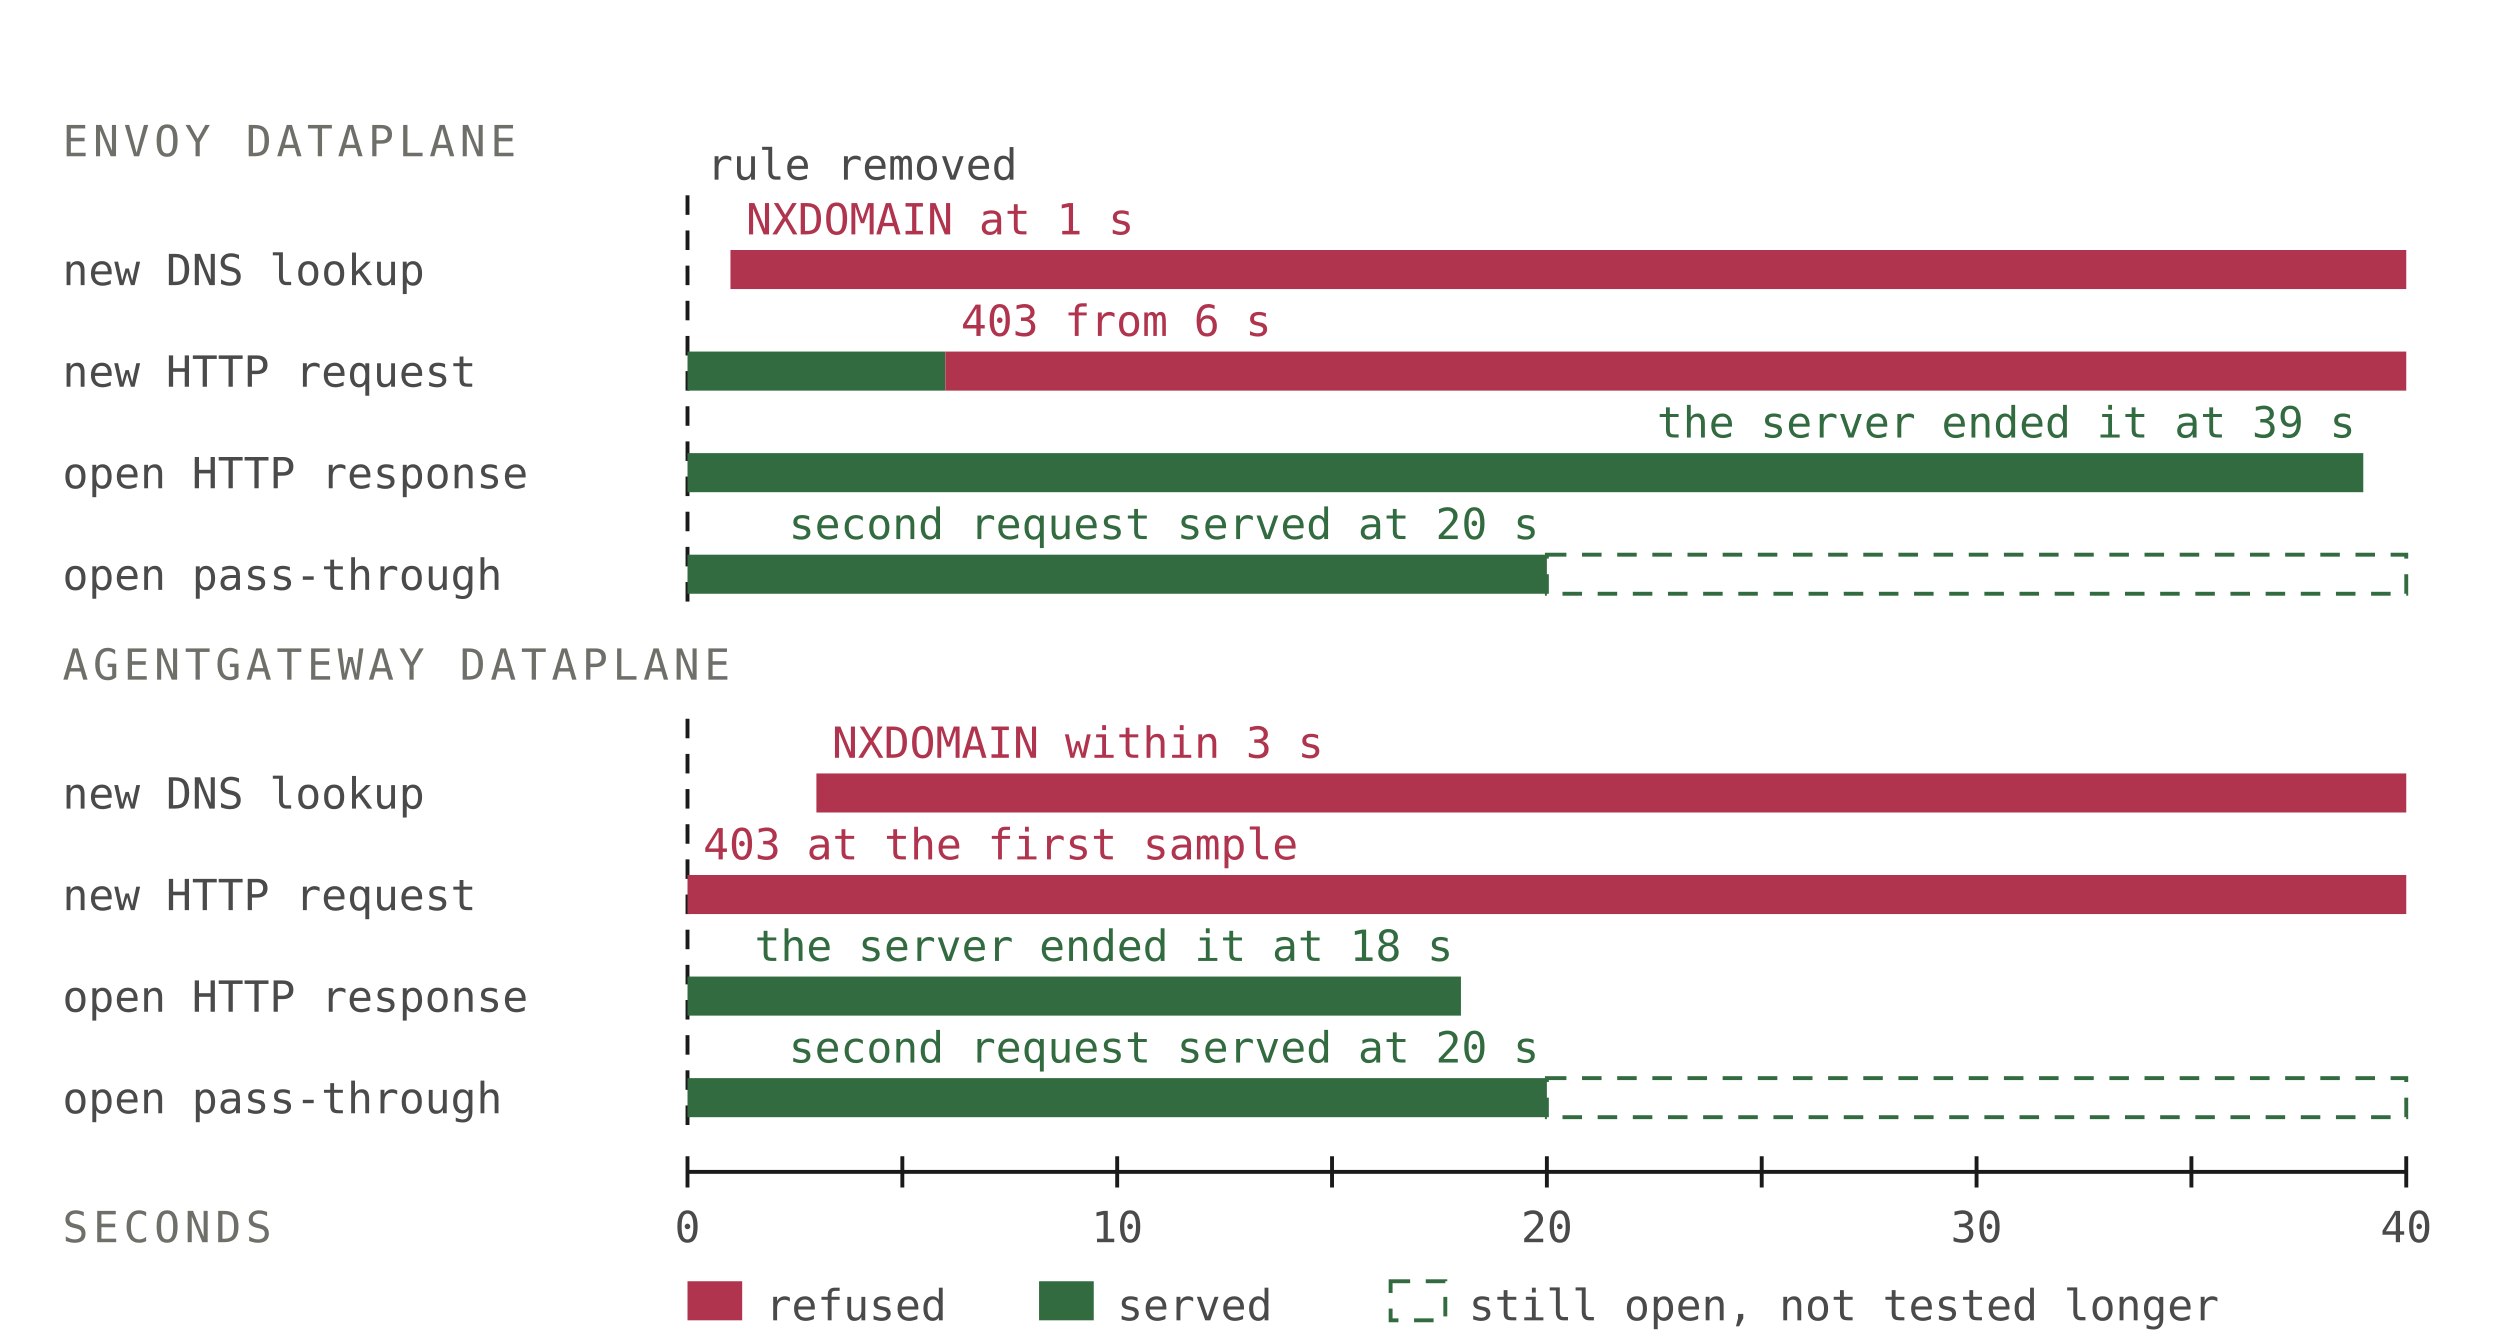
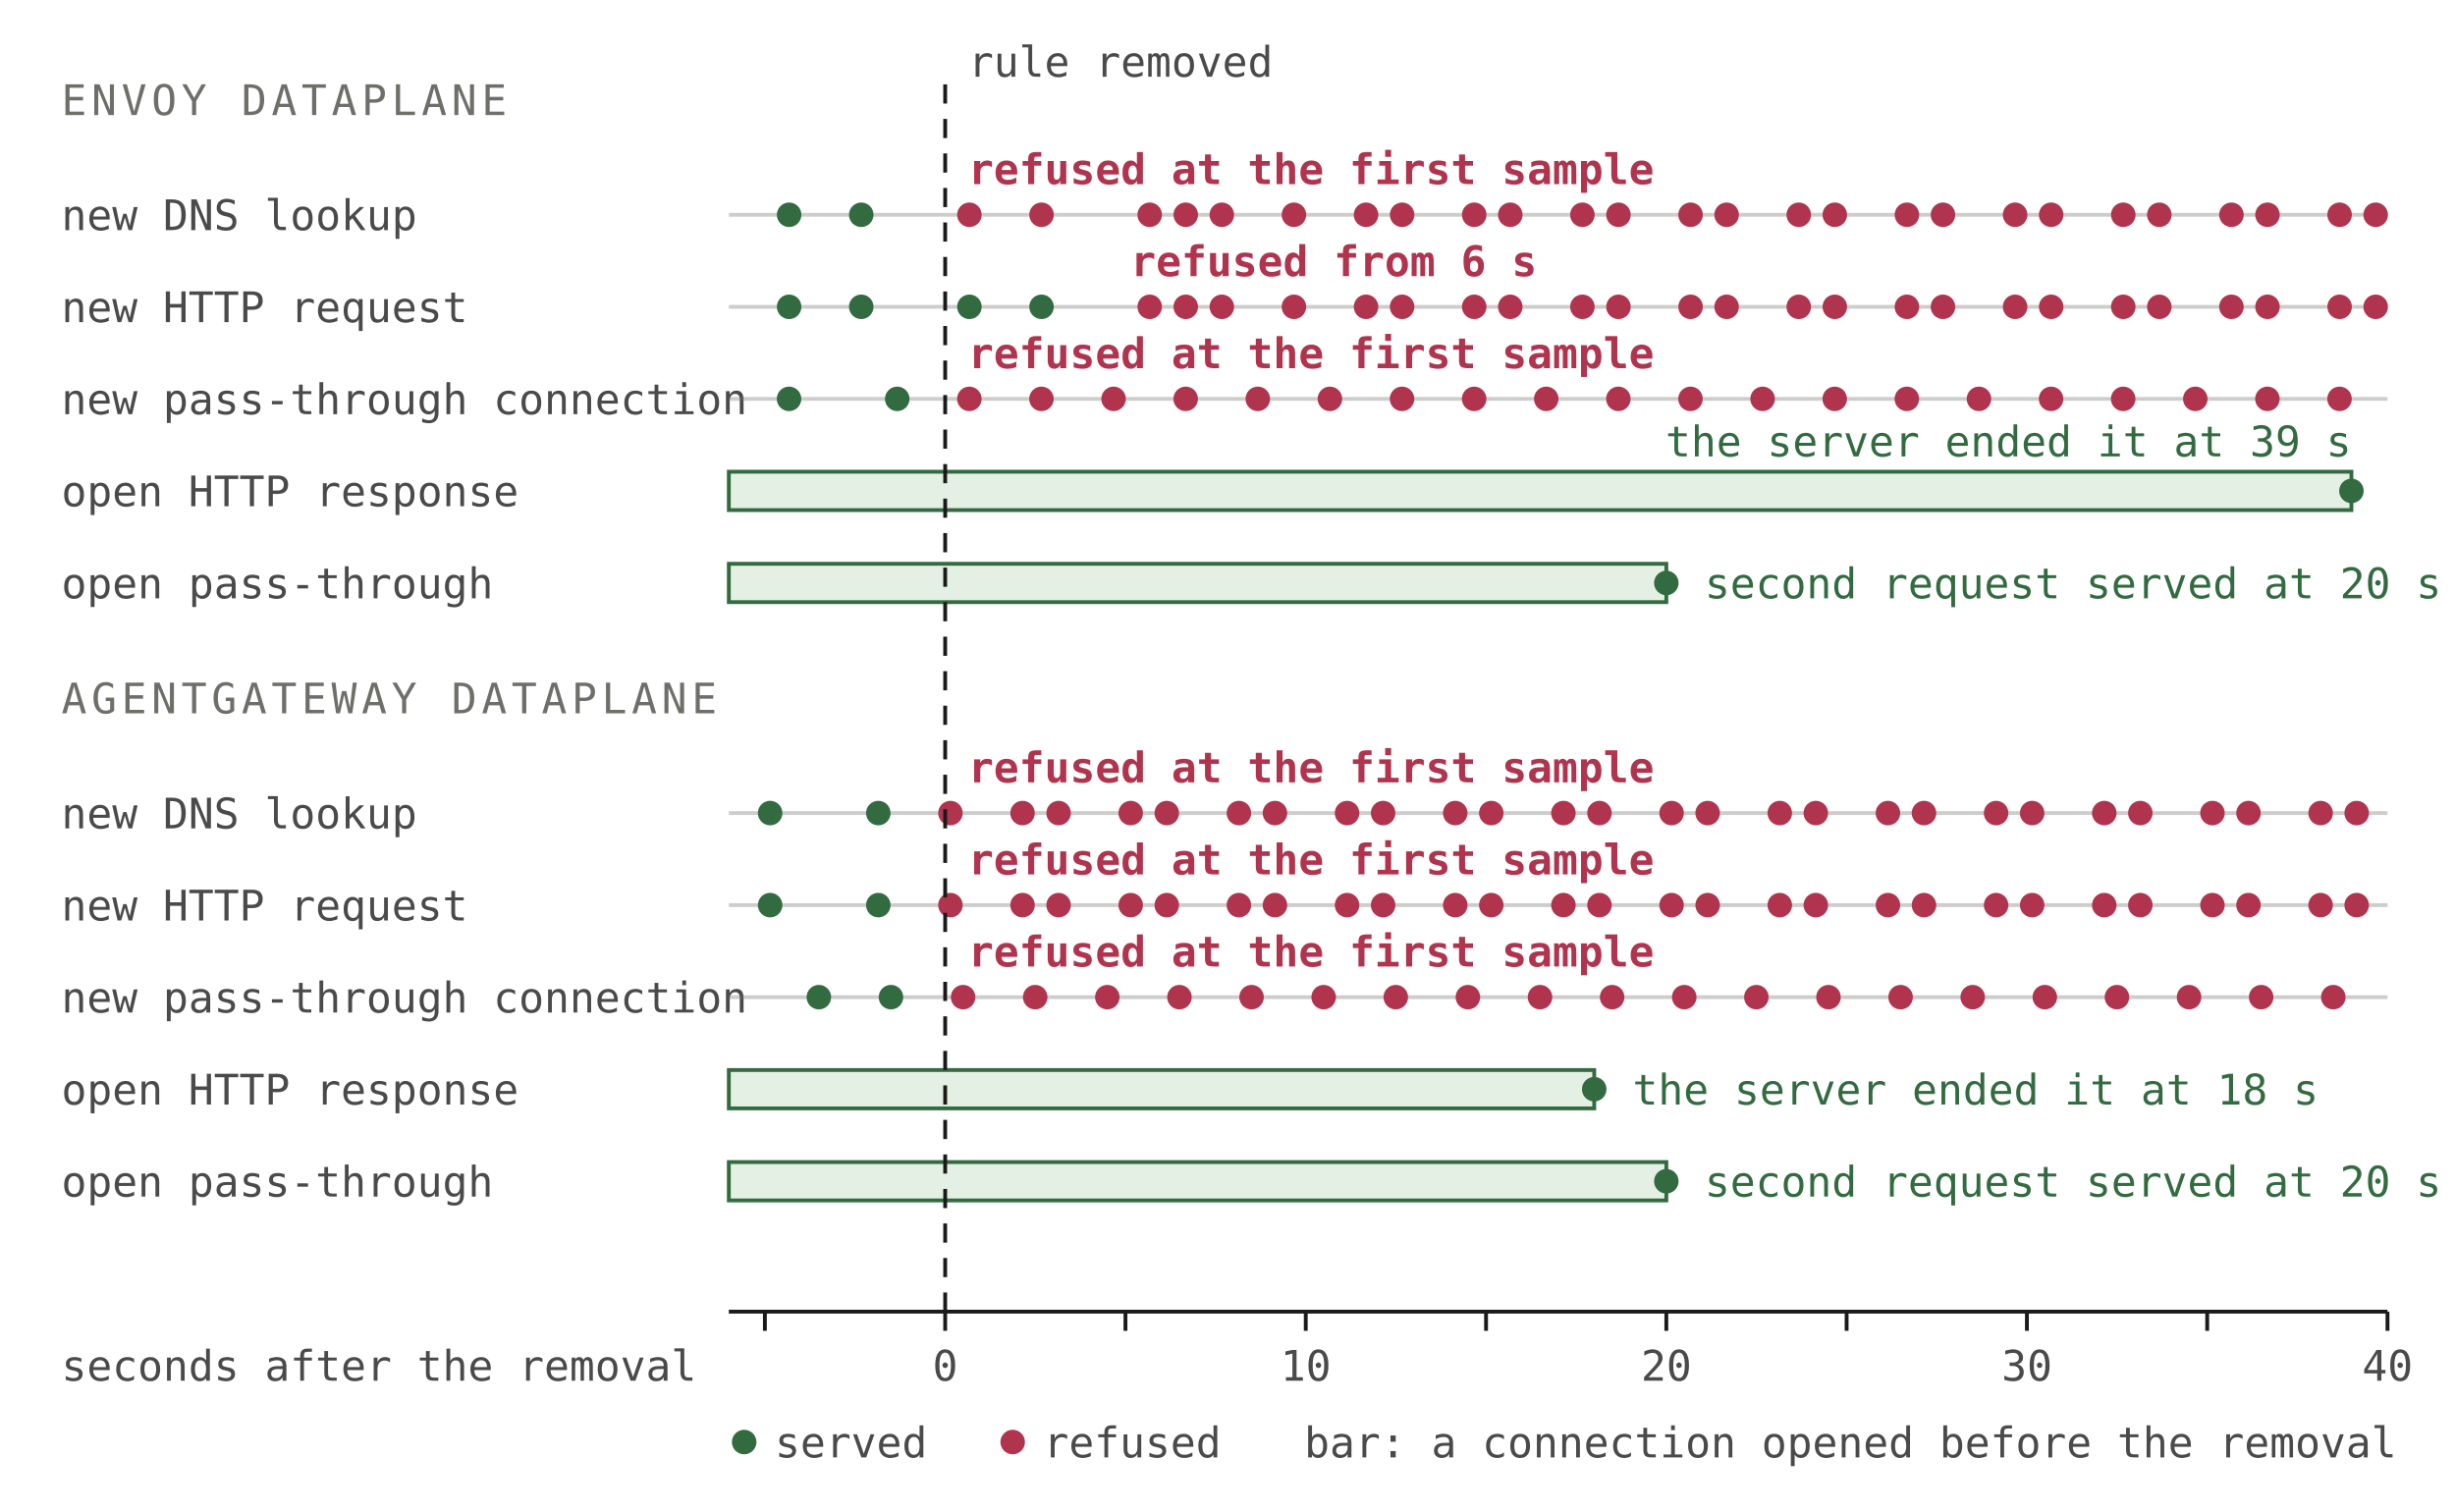
- <svg xmlns="http://www.w3.org/2000/svg" viewBox="0 0 640 344" role="img" aria-labelledby="fig-6-6b-title fig-6-6b-desc" font-family="JetBrains Mono, ui-monospace, monospace">
-   <text x="181" y="46" font-size="11" fill="var(--m-ink-soft, #4a4a4a)">rule removed</text>
-   <text x="16" y="40" font-size="11" letter-spacing="1.2" fill="var(--m-ink-mute, #6f6f6a)">ENVOY DATAPLANE</text>
-   <line x1="176" y1="50" x2="176" y2="156" stroke="var(--m-ink, #1a1a1a)" stroke-width="1" stroke-dasharray="5 4" />
-   <text x="16" y="73" font-size="11" class="m-serif" fill="var(--m-ink-soft, #4a4a4a)">new DNS lookup</text>
-   <rect x="187" y="64" width="429" height="10" fill="var(--m-rose-ink, #b0344d)" />
-   <text x="191" y="60" font-size="11" fill="var(--m-rose-ink, #b0344d)">NXDOMAIN at 1 s</text>
-   <text x="16" y="99" font-size="11" class="m-serif" fill="var(--m-ink-soft, #4a4a4a)">new HTTP request</text>
-   <rect x="176" y="90" width="66" height="10" fill="var(--m-green-ink, #336b40)" />
-   <rect x="242" y="90" width="374" height="10" fill="var(--m-rose-ink, #b0344d)" />
-   <text x="246" y="86" font-size="11" fill="var(--m-rose-ink, #b0344d)">403 from 6 s</text>
-   <text x="16" y="125" font-size="11" class="m-serif" fill="var(--m-ink-soft, #4a4a4a)">open HTTP response</text>
-   <rect x="176" y="116" width="429" height="10" fill="var(--m-green-ink, #336b40)" />
-   <text x="603" y="112" font-size="11" text-anchor="end" fill="var(--m-green-ink, #336b40)">the server ended it at 39 s</text>
-   <text x="16" y="151" font-size="11" class="m-serif" fill="var(--m-ink-soft, #4a4a4a)">open pass-through</text>
-   <rect x="176" y="142" width="220" height="10" fill="var(--m-green-ink, #336b40)" />
-   <rect x="396" y="142" width="220" height="10" fill="none" stroke="var(--m-green-ink, #336b40)" stroke-dasharray="5 4" />
-   <text x="394" y="138" font-size="11" text-anchor="end" fill="var(--m-green-ink, #336b40)">second request served at 20 s</text>
-   <text x="16" y="174" font-size="11" letter-spacing="1.2" fill="var(--m-ink-mute, #6f6f6a)">AGENTGATEWAY DATAPLANE</text>
-   <line x1="176" y1="184" x2="176" y2="290" stroke="var(--m-ink, #1a1a1a)" stroke-width="1" stroke-dasharray="5 4" />
-   <text x="16" y="207" font-size="11" class="m-serif" fill="var(--m-ink-soft, #4a4a4a)">new DNS lookup</text>
-   <rect x="209" y="198" width="407" height="10" fill="var(--m-rose-ink, #b0344d)" />
-   <text x="213" y="194" font-size="11" fill="var(--m-rose-ink, #b0344d)">NXDOMAIN within 3 s</text>
-   <text x="16" y="233" font-size="11" class="m-serif" fill="var(--m-ink-soft, #4a4a4a)">new HTTP request</text>
-   <rect x="176" y="224" width="440" height="10" fill="var(--m-rose-ink, #b0344d)" />
-   <text x="180" y="220" font-size="11" fill="var(--m-rose-ink, #b0344d)">403 at the first sample</text>
-   <text x="16" y="259" font-size="11" class="m-serif" fill="var(--m-ink-soft, #4a4a4a)">open HTTP response</text>
-   <rect x="176" y="250" width="198" height="10" fill="var(--m-green-ink, #336b40)" />
-   <text x="372" y="246" font-size="11" text-anchor="end" fill="var(--m-green-ink, #336b40)">the server ended it at 18 s</text>
-   <text x="16" y="285" font-size="11" class="m-serif" fill="var(--m-ink-soft, #4a4a4a)">open pass-through</text>
-   <rect x="176" y="276" width="220" height="10" fill="var(--m-green-ink, #336b40)" />
-   <rect x="396" y="276" width="220" height="10" fill="none" stroke="var(--m-green-ink, #336b40)" stroke-dasharray="5 4" />
-   <text x="394" y="272" font-size="11" text-anchor="end" fill="var(--m-green-ink, #336b40)">second request served at 20 s</text>
-   <line x1="176" y1="300" x2="616" y2="300" stroke="var(--m-ink, #1a1a1a)" stroke-width="1" />
-   <line x1="176" y1="296" x2="176" y2="304" stroke="var(--m-ink, #1a1a1a)" stroke-width="1" />
-   <text x="176" y="318" font-size="11" text-anchor="middle" fill="var(--m-ink-soft, #4a4a4a)">0</text>
-   <line x1="231" y1="296" x2="231" y2="304" stroke="var(--m-ink, #1a1a1a)" stroke-width="1" />
-   <line x1="286" y1="296" x2="286" y2="304" stroke="var(--m-ink, #1a1a1a)" stroke-width="1" />
-   <text x="286" y="318" font-size="11" text-anchor="middle" fill="var(--m-ink-soft, #4a4a4a)">10</text>
-   <line x1="341" y1="296" x2="341" y2="304" stroke="var(--m-ink, #1a1a1a)" stroke-width="1" />
-   <line x1="396" y1="296" x2="396" y2="304" stroke="var(--m-ink, #1a1a1a)" stroke-width="1" />
-   <text x="396" y="318" font-size="11" text-anchor="middle" fill="var(--m-ink-soft, #4a4a4a)">20</text>
-   <line x1="451" y1="296" x2="451" y2="304" stroke="var(--m-ink, #1a1a1a)" stroke-width="1" />
-   <line x1="506" y1="296" x2="506" y2="304" stroke="var(--m-ink, #1a1a1a)" stroke-width="1" />
-   <text x="506" y="318" font-size="11" text-anchor="middle" fill="var(--m-ink-soft, #4a4a4a)">30</text>
-   <line x1="561" y1="296" x2="561" y2="304" stroke="var(--m-ink, #1a1a1a)" stroke-width="1" />
-   <line x1="616" y1="296" x2="616" y2="304" stroke="var(--m-ink, #1a1a1a)" stroke-width="1" />
-   <text x="616" y="318" font-size="11" text-anchor="middle" fill="var(--m-ink-soft, #4a4a4a)">40</text>
-   <text x="16" y="318" font-size="11" letter-spacing="1.2" fill="var(--m-ink-mute, #6f6f6a)">SECONDS</text>
-   <rect x="176" y="328" width="14" height="10" fill="var(--m-rose-ink, #b0344d)" />
-   <text x="196" y="338" font-size="11" class="m-serif" fill="var(--m-ink-soft, #4a4a4a)">refused</text>
-   <rect x="266" y="328" width="14" height="10" fill="var(--m-green-ink, #336b40)" />
-   <text x="286" y="338" font-size="11" class="m-serif" fill="var(--m-ink-soft, #4a4a4a)">served</text>
-   <rect x="356" y="328" width="14" height="10" fill="none" stroke="var(--m-green-ink, #336b40)" stroke-dasharray="5 4" />
-   <text x="376" y="338" font-size="11" class="m-serif" fill="var(--m-ink-soft, #4a4a4a)">still open, not tested longer</text>
+ <svg xmlns="http://www.w3.org/2000/svg" viewBox="0 0 640 394" role="img" aria-labelledby="fig-6-6b-title fig-6-6b-desc" font-family="JetBrains Mono, ui-monospace, monospace">
+   <text x="16" y="30" font-size="11" letter-spacing="1.2" fill="var(--m-ink-mute, #6f6f6a)">ENVOY DATAPLANE</text>
+   <text x="16" y="60" font-size="11" class="m-serif" fill="var(--m-ink-soft, #4a4a4a)">new DNS lookup</text>
+   <line x1="190" y1="56" x2="622.4" y2="56" stroke="var(--m-ink-mute, #6f6f6a)" stroke-width="1" stroke-opacity="0.35" />
+   <circle cx="205.72" cy="56" r="3.2" fill="var(--m-green-ink, #336b40)" />
+   <circle cx="224.52" cy="56" r="3.2" fill="var(--m-green-ink, #336b40)" />
+   <circle cx="252.72" cy="56" r="3.2" fill="var(--m-rose-ink, #b0344d)" />
+   <circle cx="271.52" cy="56" r="3.2" fill="var(--m-rose-ink, #b0344d)" />
+   <circle cx="299.72" cy="56" r="3.2" fill="var(--m-rose-ink, #b0344d)" />
+   <circle cx="309.12" cy="56" r="3.2" fill="var(--m-rose-ink, #b0344d)" />
+   <circle cx="318.52" cy="56" r="3.2" fill="var(--m-rose-ink, #b0344d)" />
+   <circle cx="337.32" cy="56" r="3.2" fill="var(--m-rose-ink, #b0344d)" />
+   <circle cx="356.12" cy="56" r="3.2" fill="var(--m-rose-ink, #b0344d)" />
+   <circle cx="365.52" cy="56" r="3.2" fill="var(--m-rose-ink, #b0344d)" />
+   <circle cx="384.32" cy="56" r="3.2" fill="var(--m-rose-ink, #b0344d)" />
+   <circle cx="393.72" cy="56" r="3.2" fill="var(--m-rose-ink, #b0344d)" />
+   <circle cx="412.52" cy="56" r="3.2" fill="var(--m-rose-ink, #b0344d)" />
+   <circle cx="421.92" cy="56" r="3.2" fill="var(--m-rose-ink, #b0344d)" />
+   <circle cx="440.72" cy="56" r="3.2" fill="var(--m-rose-ink, #b0344d)" />
+   <circle cx="450.12" cy="56" r="3.2" fill="var(--m-rose-ink, #b0344d)" />
+   <circle cx="468.92" cy="56" r="3.2" fill="var(--m-rose-ink, #b0344d)" />
+   <circle cx="478.32" cy="56" r="3.2" fill="var(--m-rose-ink, #b0344d)" />
+   <circle cx="497.12" cy="56" r="3.2" fill="var(--m-rose-ink, #b0344d)" />
+   <circle cx="506.52" cy="56" r="3.2" fill="var(--m-rose-ink, #b0344d)" />
+   <circle cx="525.32" cy="56" r="3.2" fill="var(--m-rose-ink, #b0344d)" />
+   <circle cx="534.72" cy="56" r="3.2" fill="var(--m-rose-ink, #b0344d)" />
+   <circle cx="553.52" cy="56" r="3.2" fill="var(--m-rose-ink, #b0344d)" />
+   <circle cx="562.92" cy="56" r="3.2" fill="var(--m-rose-ink, #b0344d)" />
+   <circle cx="581.72" cy="56" r="3.2" fill="var(--m-rose-ink, #b0344d)" />
+   <circle cx="591.12" cy="56" r="3.2" fill="var(--m-rose-ink, #b0344d)" />
+   <circle cx="609.92" cy="56" r="3.2" fill="var(--m-rose-ink, #b0344d)" />
+   <circle cx="619.32" cy="56" r="3.2" fill="var(--m-rose-ink, #b0344d)" />
+   <text x="252.4" y="48" font-size="11" font-weight="700" fill="var(--m-rose-ink, #b0344d)">refused at the first sample</text>
+   <text x="16" y="84" font-size="11" class="m-serif" fill="var(--m-ink-soft, #4a4a4a)">new HTTP request</text>
+   <line x1="190" y1="80" x2="622.4" y2="80" stroke="var(--m-ink-mute, #6f6f6a)" stroke-width="1" stroke-opacity="0.35" />
+   <circle cx="205.72" cy="80" r="3.2" fill="var(--m-green-ink, #336b40)" />
+   <circle cx="224.52" cy="80" r="3.2" fill="var(--m-green-ink, #336b40)" />
+   <circle cx="252.72" cy="80" r="3.2" fill="var(--m-green-ink, #336b40)" />
+   <circle cx="271.52" cy="80" r="3.2" fill="var(--m-green-ink, #336b40)" />
+   <circle cx="299.72" cy="80" r="3.2" fill="var(--m-rose-ink, #b0344d)" />
+   <circle cx="309.12" cy="80" r="3.2" fill="var(--m-rose-ink, #b0344d)" />
+   <circle cx="318.52" cy="80" r="3.2" fill="var(--m-rose-ink, #b0344d)" />
+   <circle cx="337.32" cy="80" r="3.2" fill="var(--m-rose-ink, #b0344d)" />
+   <circle cx="356.12" cy="80" r="3.2" fill="var(--m-rose-ink, #b0344d)" />
+   <circle cx="365.52" cy="80" r="3.2" fill="var(--m-rose-ink, #b0344d)" />
+   <circle cx="384.32" cy="80" r="3.2" fill="var(--m-rose-ink, #b0344d)" />
+   <circle cx="393.72" cy="80" r="3.2" fill="var(--m-rose-ink, #b0344d)" />
+   <circle cx="412.52" cy="80" r="3.2" fill="var(--m-rose-ink, #b0344d)" />
+   <circle cx="421.92" cy="80" r="3.2" fill="var(--m-rose-ink, #b0344d)" />
+   <circle cx="440.72" cy="80" r="3.2" fill="var(--m-rose-ink, #b0344d)" />
+   <circle cx="450.12" cy="80" r="3.2" fill="var(--m-rose-ink, #b0344d)" />
+   <circle cx="468.92" cy="80" r="3.2" fill="var(--m-rose-ink, #b0344d)" />
+   <circle cx="478.32" cy="80" r="3.2" fill="var(--m-rose-ink, #b0344d)" />
+   <circle cx="497.12" cy="80" r="3.2" fill="var(--m-rose-ink, #b0344d)" />
+   <circle cx="506.52" cy="80" r="3.2" fill="var(--m-rose-ink, #b0344d)" />
+   <circle cx="525.32" cy="80" r="3.2" fill="var(--m-rose-ink, #b0344d)" />
+   <circle cx="534.72" cy="80" r="3.2" fill="var(--m-rose-ink, #b0344d)" />
+   <circle cx="553.52" cy="80" r="3.2" fill="var(--m-rose-ink, #b0344d)" />
+   <circle cx="562.92" cy="80" r="3.2" fill="var(--m-rose-ink, #b0344d)" />
+   <circle cx="581.72" cy="80" r="3.2" fill="var(--m-rose-ink, #b0344d)" />
+   <circle cx="591.12" cy="80" r="3.2" fill="var(--m-rose-ink, #b0344d)" />
+   <circle cx="609.92" cy="80" r="3.2" fill="var(--m-rose-ink, #b0344d)" />
+   <circle cx="619.32" cy="80" r="3.2" fill="var(--m-rose-ink, #b0344d)" />
+   <text x="294.72" y="72" font-size="11" font-weight="700" fill="var(--m-rose-ink, #b0344d)">refused from 6 s</text>
+   <text x="16" y="108" font-size="11" class="m-serif" fill="var(--m-ink-soft, #4a4a4a)">new pass-through connection</text>
+   <line x1="190" y1="104" x2="622.4" y2="104" stroke="var(--m-ink-mute, #6f6f6a)" stroke-width="1" stroke-opacity="0.35" />
+   <circle cx="205.7" cy="104" r="3.2" fill="var(--m-green-ink, #336b40)" />
+   <circle cx="233.9" cy="104" r="3.2" fill="var(--m-green-ink, #336b40)" />
+   <circle cx="252.7" cy="104" r="3.2" fill="var(--m-rose-ink, #b0344d)" />
+   <circle cx="271.5" cy="104" r="3.2" fill="var(--m-rose-ink, #b0344d)" />
+   <circle cx="290.3" cy="104" r="3.2" fill="var(--m-rose-ink, #b0344d)" />
+   <circle cx="309.1" cy="104" r="3.2" fill="var(--m-rose-ink, #b0344d)" />
+   <circle cx="327.9" cy="104" r="3.2" fill="var(--m-rose-ink, #b0344d)" />
+   <circle cx="346.7" cy="104" r="3.2" fill="var(--m-rose-ink, #b0344d)" />
+   <circle cx="365.5" cy="104" r="3.2" fill="var(--m-rose-ink, #b0344d)" />
+   <circle cx="384.3" cy="104" r="3.2" fill="var(--m-rose-ink, #b0344d)" />
+   <circle cx="403.1" cy="104" r="3.2" fill="var(--m-rose-ink, #b0344d)" />
+   <circle cx="421.9" cy="104" r="3.2" fill="var(--m-rose-ink, #b0344d)" />
+   <circle cx="440.7" cy="104" r="3.2" fill="var(--m-rose-ink, #b0344d)" />
+   <circle cx="459.5" cy="104" r="3.2" fill="var(--m-rose-ink, #b0344d)" />
+   <circle cx="478.3" cy="104" r="3.2" fill="var(--m-rose-ink, #b0344d)" />
+   <circle cx="497.1" cy="104" r="3.2" fill="var(--m-rose-ink, #b0344d)" />
+   <circle cx="515.9" cy="104" r="3.2" fill="var(--m-rose-ink, #b0344d)" />
+   <circle cx="534.7" cy="104" r="3.2" fill="var(--m-rose-ink, #b0344d)" />
+   <circle cx="553.5" cy="104" r="3.2" fill="var(--m-rose-ink, #b0344d)" />
+   <circle cx="572.3" cy="104" r="3.2" fill="var(--m-rose-ink, #b0344d)" />
+   <circle cx="591.1" cy="104" r="3.2" fill="var(--m-rose-ink, #b0344d)" />
+   <circle cx="609.9" cy="104" r="3.2" fill="var(--m-rose-ink, #b0344d)" />
+   <text x="252.4" y="96" font-size="11" font-weight="700" fill="var(--m-rose-ink, #b0344d)">refused at the first sample</text>
+   <text x="16" y="132" font-size="11" class="m-serif" fill="var(--m-ink-soft, #4a4a4a)">open HTTP response</text>
+   <rect x="190" y="123" width="423" height="10" fill="var(--m-green-fill, #e5f0e4)" stroke="var(--m-green-ink, #336b40)" />
+   <circle cx="613" cy="128" r="3.2" fill="var(--m-green-ink, #336b40)" />
+   <text x="613" y="119" font-size="11" text-anchor="end" fill="var(--m-green-ink, #336b40)">the server ended it at 39 s</text>
+   <text x="16" y="156" font-size="11" class="m-serif" fill="var(--m-ink-soft, #4a4a4a)">open pass-through</text>
+   <rect x="190" y="147" width="244.4" height="10" fill="var(--m-green-fill, #e5f0e4)" stroke="var(--m-green-ink, #336b40)" />
+   <circle cx="434.4" cy="152" r="3.2" fill="var(--m-green-ink, #336b40)" />
+   <text x="444.4" y="156" font-size="11" fill="var(--m-green-ink, #336b40)">second request served at 20 s</text>
+   <text x="16" y="186" font-size="11" letter-spacing="1.2" fill="var(--m-ink-mute, #6f6f6a)">AGENTGATEWAY DATAPLANE</text>
+   <text x="16" y="216" font-size="11" class="m-serif" fill="var(--m-ink-soft, #4a4a4a)">new DNS lookup</text>
+   <line x1="190" y1="212" x2="622.4" y2="212" stroke="var(--m-ink-mute, #6f6f6a)" stroke-width="1" stroke-opacity="0.35" />
+   <circle cx="200.77" cy="212" r="3.2" fill="var(--m-green-ink, #336b40)" />
+   <circle cx="228.97" cy="212" r="3.2" fill="var(--m-green-ink, #336b40)" />
+   <circle cx="247.77" cy="212" r="3.2" fill="var(--m-rose-ink, #b0344d)" />
+   <circle cx="266.57" cy="212" r="3.2" fill="var(--m-rose-ink, #b0344d)" />
+   <circle cx="275.97" cy="212" r="3.2" fill="var(--m-rose-ink, #b0344d)" />
+   <circle cx="294.77" cy="212" r="3.2" fill="var(--m-rose-ink, #b0344d)" />
+   <circle cx="304.17" cy="212" r="3.2" fill="var(--m-rose-ink, #b0344d)" />
+   <circle cx="322.97" cy="212" r="3.2" fill="var(--m-rose-ink, #b0344d)" />
+   <circle cx="332.37" cy="212" r="3.2" fill="var(--m-rose-ink, #b0344d)" />
+   <circle cx="351.17" cy="212" r="3.2" fill="var(--m-rose-ink, #b0344d)" />
+   <circle cx="360.57" cy="212" r="3.2" fill="var(--m-rose-ink, #b0344d)" />
+   <circle cx="379.37" cy="212" r="3.2" fill="var(--m-rose-ink, #b0344d)" />
+   <circle cx="388.77" cy="212" r="3.2" fill="var(--m-rose-ink, #b0344d)" />
+   <circle cx="407.57" cy="212" r="3.2" fill="var(--m-rose-ink, #b0344d)" />
+   <circle cx="416.97" cy="212" r="3.2" fill="var(--m-rose-ink, #b0344d)" />
+   <circle cx="435.77" cy="212" r="3.2" fill="var(--m-rose-ink, #b0344d)" />
+   <circle cx="445.17" cy="212" r="3.2" fill="var(--m-rose-ink, #b0344d)" />
+   <circle cx="463.97" cy="212" r="3.2" fill="var(--m-rose-ink, #b0344d)" />
+   <circle cx="473.37" cy="212" r="3.2" fill="var(--m-rose-ink, #b0344d)" />
+   <circle cx="492.17" cy="212" r="3.2" fill="var(--m-rose-ink, #b0344d)" />
+   <circle cx="501.57" cy="212" r="3.2" fill="var(--m-rose-ink, #b0344d)" />
+   <circle cx="520.37" cy="212" r="3.2" fill="var(--m-rose-ink, #b0344d)" />
+   <circle cx="529.77" cy="212" r="3.2" fill="var(--m-rose-ink, #b0344d)" />
+   <circle cx="548.57" cy="212" r="3.2" fill="var(--m-rose-ink, #b0344d)" />
+   <circle cx="557.97" cy="212" r="3.2" fill="var(--m-rose-ink, #b0344d)" />
+   <circle cx="576.77" cy="212" r="3.2" fill="var(--m-rose-ink, #b0344d)" />
+   <circle cx="586.17" cy="212" r="3.2" fill="var(--m-rose-ink, #b0344d)" />
+   <circle cx="604.97" cy="212" r="3.2" fill="var(--m-rose-ink, #b0344d)" />
+   <circle cx="614.37" cy="212" r="3.2" fill="var(--m-rose-ink, #b0344d)" />
+   <text x="252.4" y="204" font-size="11" font-weight="700" fill="var(--m-rose-ink, #b0344d)">refused at the first sample</text>
+   <text x="16" y="240" font-size="11" class="m-serif" fill="var(--m-ink-soft, #4a4a4a)">new HTTP request</text>
+   <line x1="190" y1="236" x2="622.4" y2="236" stroke="var(--m-ink-mute, #6f6f6a)" stroke-width="1" stroke-opacity="0.35" />
+   <circle cx="200.77" cy="236" r="3.2" fill="var(--m-green-ink, #336b40)" />
+   <circle cx="228.97" cy="236" r="3.2" fill="var(--m-green-ink, #336b40)" />
+   <circle cx="247.77" cy="236" r="3.2" fill="var(--m-rose-ink, #b0344d)" />
+   <circle cx="266.57" cy="236" r="3.2" fill="var(--m-rose-ink, #b0344d)" />
+   <circle cx="275.97" cy="236" r="3.2" fill="var(--m-rose-ink, #b0344d)" />
+   <circle cx="294.77" cy="236" r="3.2" fill="var(--m-rose-ink, #b0344d)" />
+   <circle cx="304.17" cy="236" r="3.2" fill="var(--m-rose-ink, #b0344d)" />
+   <circle cx="322.97" cy="236" r="3.2" fill="var(--m-rose-ink, #b0344d)" />
+   <circle cx="332.37" cy="236" r="3.2" fill="var(--m-rose-ink, #b0344d)" />
+   <circle cx="351.17" cy="236" r="3.2" fill="var(--m-rose-ink, #b0344d)" />
+   <circle cx="360.57" cy="236" r="3.2" fill="var(--m-rose-ink, #b0344d)" />
+   <circle cx="379.37" cy="236" r="3.2" fill="var(--m-rose-ink, #b0344d)" />
+   <circle cx="388.77" cy="236" r="3.2" fill="var(--m-rose-ink, #b0344d)" />
+   <circle cx="407.57" cy="236" r="3.2" fill="var(--m-rose-ink, #b0344d)" />
+   <circle cx="416.97" cy="236" r="3.2" fill="var(--m-rose-ink, #b0344d)" />
+   <circle cx="435.77" cy="236" r="3.2" fill="var(--m-rose-ink, #b0344d)" />
+   <circle cx="445.17" cy="236" r="3.2" fill="var(--m-rose-ink, #b0344d)" />
+   <circle cx="463.97" cy="236" r="3.2" fill="var(--m-rose-ink, #b0344d)" />
+   <circle cx="473.37" cy="236" r="3.2" fill="var(--m-rose-ink, #b0344d)" />
+   <circle cx="492.17" cy="236" r="3.2" fill="var(--m-rose-ink, #b0344d)" />
+   <circle cx="501.57" cy="236" r="3.2" fill="var(--m-rose-ink, #b0344d)" />
+   <circle cx="520.37" cy="236" r="3.2" fill="var(--m-rose-ink, #b0344d)" />
+   <circle cx="529.77" cy="236" r="3.2" fill="var(--m-rose-ink, #b0344d)" />
+   <circle cx="548.57" cy="236" r="3.2" fill="var(--m-rose-ink, #b0344d)" />
+   <circle cx="557.97" cy="236" r="3.2" fill="var(--m-rose-ink, #b0344d)" />
+   <circle cx="576.77" cy="236" r="3.2" fill="var(--m-rose-ink, #b0344d)" />
+   <circle cx="586.17" cy="236" r="3.2" fill="var(--m-rose-ink, #b0344d)" />
+   <circle cx="604.97" cy="236" r="3.2" fill="var(--m-rose-ink, #b0344d)" />
+   <circle cx="614.37" cy="236" r="3.2" fill="var(--m-rose-ink, #b0344d)" />
+   <text x="252.4" y="228" font-size="11" font-weight="700" fill="var(--m-rose-ink, #b0344d)">refused at the first sample</text>
+   <text x="16" y="264" font-size="11" class="m-serif" fill="var(--m-ink-soft, #4a4a4a)">new pass-through connection</text>
+   <line x1="190" y1="260" x2="622.4" y2="260" stroke="var(--m-ink-mute, #6f6f6a)" stroke-width="1" stroke-opacity="0.35" />
+   <circle cx="213.47" cy="260" r="3.2" fill="var(--m-green-ink, #336b40)" />
+   <circle cx="232.27" cy="260" r="3.2" fill="var(--m-green-ink, #336b40)" />
+   <circle cx="251.07" cy="260" r="3.2" fill="var(--m-rose-ink, #b0344d)" />
+   <circle cx="269.87" cy="260" r="3.2" fill="var(--m-rose-ink, #b0344d)" />
+   <circle cx="288.67" cy="260" r="3.2" fill="var(--m-rose-ink, #b0344d)" />
+   <circle cx="307.47" cy="260" r="3.2" fill="var(--m-rose-ink, #b0344d)" />
+   <circle cx="326.27" cy="260" r="3.2" fill="var(--m-rose-ink, #b0344d)" />
+   <circle cx="345.07" cy="260" r="3.2" fill="var(--m-rose-ink, #b0344d)" />
+   <circle cx="363.87" cy="260" r="3.2" fill="var(--m-rose-ink, #b0344d)" />
+   <circle cx="382.67" cy="260" r="3.2" fill="var(--m-rose-ink, #b0344d)" />
+   <circle cx="401.47" cy="260" r="3.2" fill="var(--m-rose-ink, #b0344d)" />
+   <circle cx="420.27" cy="260" r="3.2" fill="var(--m-rose-ink, #b0344d)" />
+   <circle cx="439.07" cy="260" r="3.2" fill="var(--m-rose-ink, #b0344d)" />
+   <circle cx="457.87" cy="260" r="3.2" fill="var(--m-rose-ink, #b0344d)" />
+   <circle cx="476.67" cy="260" r="3.2" fill="var(--m-rose-ink, #b0344d)" />
+   <circle cx="495.47" cy="260" r="3.2" fill="var(--m-rose-ink, #b0344d)" />
+   <circle cx="514.27" cy="260" r="3.2" fill="var(--m-rose-ink, #b0344d)" />
+   <circle cx="533.07" cy="260" r="3.2" fill="var(--m-rose-ink, #b0344d)" />
+   <circle cx="551.87" cy="260" r="3.2" fill="var(--m-rose-ink, #b0344d)" />
+   <circle cx="570.67" cy="260" r="3.2" fill="var(--m-rose-ink, #b0344d)" />
+   <circle cx="589.47" cy="260" r="3.2" fill="var(--m-rose-ink, #b0344d)" />
+   <circle cx="608.27" cy="260" r="3.2" fill="var(--m-rose-ink, #b0344d)" />
+   <text x="252.4" y="252" font-size="11" font-weight="700" fill="var(--m-rose-ink, #b0344d)">refused at the first sample</text>
+   <text x="16" y="288" font-size="11" class="m-serif" fill="var(--m-ink-soft, #4a4a4a)">open HTTP response</text>
+   <rect x="190" y="279" width="225.6" height="10" fill="var(--m-green-fill, #e5f0e4)" stroke="var(--m-green-ink, #336b40)" />
+   <circle cx="415.6" cy="284" r="3.2" fill="var(--m-green-ink, #336b40)" />
+   <text x="425.6" y="288" font-size="11" fill="var(--m-green-ink, #336b40)">the server ended it at 18 s</text>
+   <text x="16" y="312" font-size="11" class="m-serif" fill="var(--m-ink-soft, #4a4a4a)">open pass-through</text>
+   <rect x="190" y="303" width="244.4" height="10" fill="var(--m-green-fill, #e5f0e4)" stroke="var(--m-green-ink, #336b40)" />
+   <circle cx="434.4" cy="308" r="3.2" fill="var(--m-green-ink, #336b40)" />
+   <text x="444.4" y="312" font-size="11" fill="var(--m-green-ink, #336b40)">second request served at 20 s</text>
+   <line x1="246.4" y1="22" x2="246.4" y2="342" stroke="var(--m-ink, #1a1a1a)" stroke-width="1" stroke-dasharray="5 4" />
+   <text x="252.4" y="20" font-size="11" fill="var(--m-ink-soft, #4a4a4a)">rule removed</text>
+   <line x1="190" y1="342" x2="622.4" y2="342" stroke="var(--m-ink, #1a1a1a)" stroke-width="1" />
+   <line x1="199.4" y1="342" x2="199.4" y2="347" stroke="var(--m-ink, #1a1a1a)" stroke-width="1" />
+   <line x1="246.4" y1="342" x2="246.4" y2="347" stroke="var(--m-ink, #1a1a1a)" stroke-width="1" />
+   <text x="246.4" y="360" font-size="11" text-anchor="middle" fill="var(--m-ink-soft, #4a4a4a)">0</text>
+   <line x1="293.4" y1="342" x2="293.4" y2="347" stroke="var(--m-ink, #1a1a1a)" stroke-width="1" />
+   <line x1="340.4" y1="342" x2="340.4" y2="347" stroke="var(--m-ink, #1a1a1a)" stroke-width="1" />
+   <text x="340.4" y="360" font-size="11" text-anchor="middle" fill="var(--m-ink-soft, #4a4a4a)">10</text>
+   <line x1="387.4" y1="342" x2="387.4" y2="347" stroke="var(--m-ink, #1a1a1a)" stroke-width="1" />
+   <line x1="434.4" y1="342" x2="434.4" y2="347" stroke="var(--m-ink, #1a1a1a)" stroke-width="1" />
+   <text x="434.4" y="360" font-size="11" text-anchor="middle" fill="var(--m-ink-soft, #4a4a4a)">20</text>
+   <line x1="481.4" y1="342" x2="481.4" y2="347" stroke="var(--m-ink, #1a1a1a)" stroke-width="1" />
+   <line x1="528.4" y1="342" x2="528.4" y2="347" stroke="var(--m-ink, #1a1a1a)" stroke-width="1" />
+   <text x="528.4" y="360" font-size="11" text-anchor="middle" fill="var(--m-ink-soft, #4a4a4a)">30</text>
+   <line x1="575.4" y1="342" x2="575.4" y2="347" stroke="var(--m-ink, #1a1a1a)" stroke-width="1" />
+   <line x1="622.4" y1="342" x2="622.4" y2="347" stroke="var(--m-ink, #1a1a1a)" stroke-width="1" />
+   <text x="622.4" y="360" font-size="11" text-anchor="middle" fill="var(--m-ink-soft, #4a4a4a)">40</text>
+   <text x="16" y="360" font-size="11" class="m-serif" fill="var(--m-ink-soft, #4a4a4a)">seconds after the removal</text>
+   <circle cx="194" cy="376" r="3.2" fill="var(--m-green-ink, #336b40)" />
+   <text x="202" y="380" font-size="11" class="m-serif" fill="var(--m-ink-soft, #4a4a4a)">served</text>
+   <circle cx="264" cy="376" r="3.2" fill="var(--m-rose-ink, #b0344d)" />
+   <text x="272" y="380" font-size="11" class="m-serif" fill="var(--m-ink-soft, #4a4a4a)">refused</text>
+   <text x="340" y="380" font-size="11" class="m-serif" fill="var(--m-ink-soft, #4a4a4a)">bar: a connection opened before the removal</text>
</svg>
